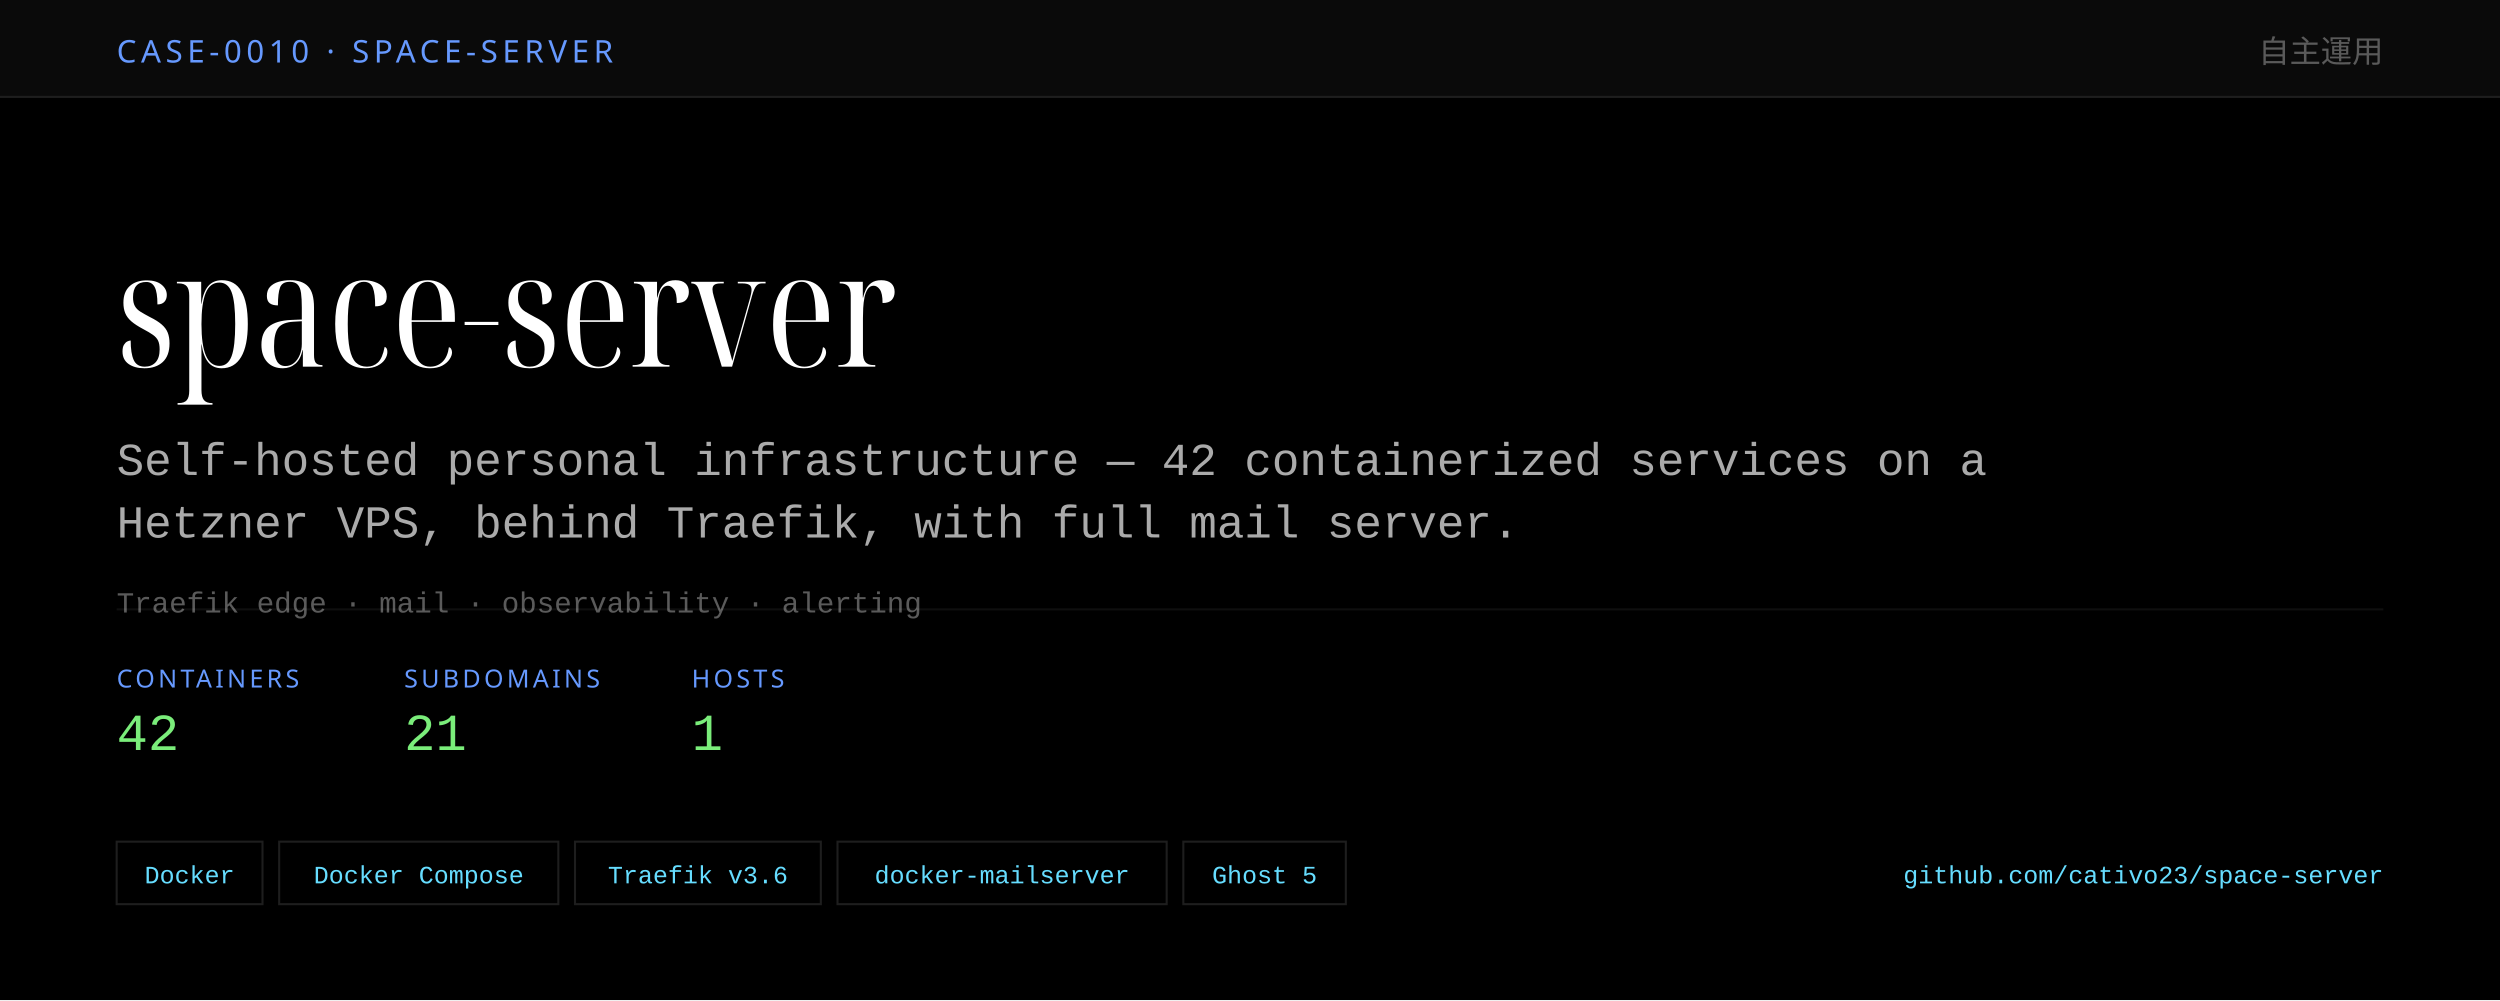
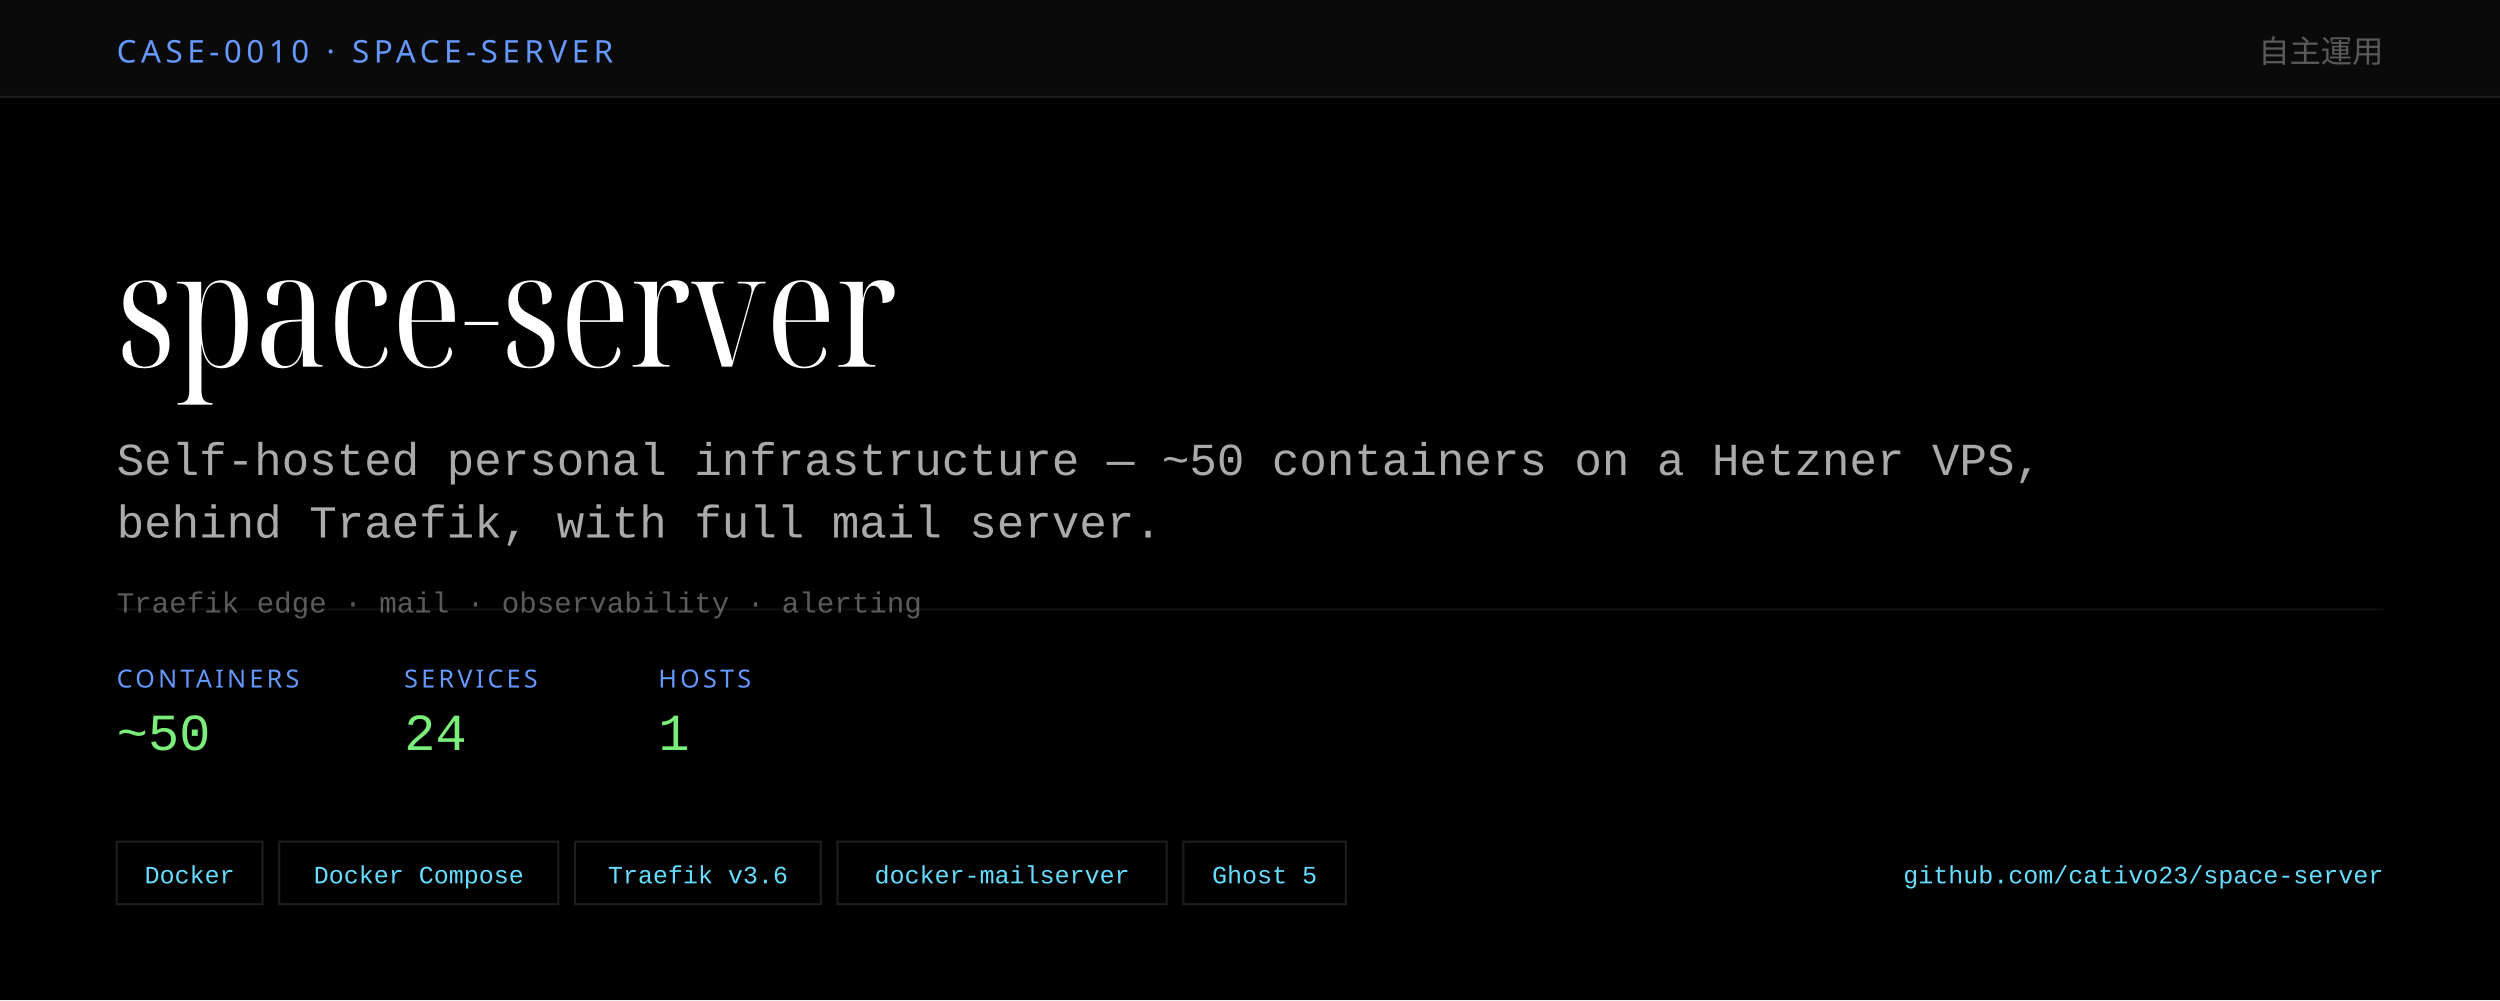
- <svg xmlns="http://www.w3.org/2000/svg" viewBox="0 0 1200 480" width="1200" height="480" role="img" aria-label="space-server — Self-hosted personal infrastructure — 42 containerized services on a Hetzner VPS, behind Traefik, with full mail server">
+ <svg xmlns="http://www.w3.org/2000/svg" viewBox="0 0 1200 480" width="1200" height="480" role="img" aria-label="space-server — Self-hosted personal infrastructure — ~50 containers on a Hetzner VPS, behind Traefik, with full mail server">
  <style>
    .mono  { font-family: 'JetBrains Mono','Cascadia Mono',Consolas,'Courier New',monospace; }
    .stamp { font-family: 'Saira Extra Condensed',Impact,'Arial Narrow',sans-serif; }
    .title { font-family: 'Noto Serif Display','Times New Roman',serif; }
    .kanji { font-family: 'Shippori Mincho B1',YuMincho,serif; }
  </style>
  <rect width="1200" height="480" fill="#000000" />
  <rect width="1200" height="46" fill="#0a0a0a" />
  <rect y="46" width="1200" height="1" fill="rgba(255,255,255,0.12)" />
  <text class="stamp" x="56" y="30" font-size="15" fill="#6699ff" letter-spacing="2.2">CASE-0010 · SPACE-SERVER</text>
  <text class="kanji" x="1144" y="30" font-size="15" fill="#5a5a5a" text-anchor="end">自主運用</text>
  <g transform="translate(56,176) scale(0.82,1)">
    <text class="title" x="0" y="0" font-size="76" fill="#ffffff">space-server</text>
  </g>
-   <text class="mono" x="56" y="228" font-size="22" fill="#aaaaaa">Self-hosted personal infrastructure — 42 containerized services on a</text>
-   <text class="mono" x="56" y="258" font-size="22" fill="#aaaaaa">Hetzner VPS, behind Traefik, with full mail server.</text>
+   <text class="mono" x="56" y="228" font-size="22" fill="#aaaaaa">Self-hosted personal infrastructure — ~50 containers on a Hetzner VPS,</text>
+   <text class="mono" x="56" y="258" font-size="22" fill="#aaaaaa">behind Traefik, with full mail server.</text>
  <text class="mono" x="56" y="294" font-size="14" fill="#5a5a5a">Traefik edge · mail · observability · alerting</text>
  <rect x="56" y="292" width="1088" height="1" fill="rgba(255,255,255,0.06)" />
  <text class="stamp" x="56" y="330" font-size="12" fill="#6699ff" letter-spacing="1.6">CONTAINERS</text>
-   <text class="mono" x="56" y="360" font-size="25" fill="#7aed7a">42</text>
-   <text class="stamp" x="194" y="330" font-size="12" fill="#6699ff" letter-spacing="1.6">SUBDOMAINS</text>
-   <text class="mono" x="194" y="360" font-size="25" fill="#7aed7a">21</text>
-   <text class="stamp" x="332" y="330" font-size="12" fill="#6699ff" letter-spacing="1.6">HOSTS</text>
-   <text class="mono" x="332" y="360" font-size="25" fill="#7aed7a">1</text>
+   <text class="mono" x="56" y="360" font-size="25" fill="#7aed7a">~50</text>
+   <text class="stamp" x="194" y="330" font-size="12" fill="#6699ff" letter-spacing="1.6">SERVICES</text>
+   <text class="mono" x="194" y="360" font-size="25" fill="#7aed7a">24</text>
+   <text class="stamp" x="316" y="330" font-size="12" fill="#6699ff" letter-spacing="1.6">HOSTS</text>
+   <text class="mono" x="316" y="360" font-size="25" fill="#7aed7a">1</text>
  <rect x="56" y="404" width="70" height="30" fill="none" stroke="rgba(255,255,255,0.12)" />
  <text class="mono" x="91" y="424" font-size="12" fill="#66ddff" text-anchor="middle">Docker</text>
  <rect x="134" y="404" width="134" height="30" fill="none" stroke="rgba(255,255,255,0.12)" />
  <text class="mono" x="201" y="424" font-size="12" fill="#66ddff" text-anchor="middle">Docker Compose</text>
  <rect x="276" y="404" width="118" height="30" fill="none" stroke="rgba(255,255,255,0.12)" />
  <text class="mono" x="335" y="424" font-size="12" fill="#66ddff" text-anchor="middle">Traefik v3.6</text>
  <rect x="402" y="404" width="158" height="30" fill="none" stroke="rgba(255,255,255,0.12)" />
  <text class="mono" x="481" y="424" font-size="12" fill="#66ddff" text-anchor="middle">docker-mailserver</text>
  <rect x="568" y="404" width="78" height="30" fill="none" stroke="rgba(255,255,255,0.12)" />
  <text class="mono" x="607" y="424" font-size="12" fill="#66ddff" text-anchor="middle">Ghost 5</text>
  <text class="mono" x="1144" y="424" font-size="12" fill="#66ddff" text-anchor="end">github.com/cativo23/space-server</text>
</svg>
